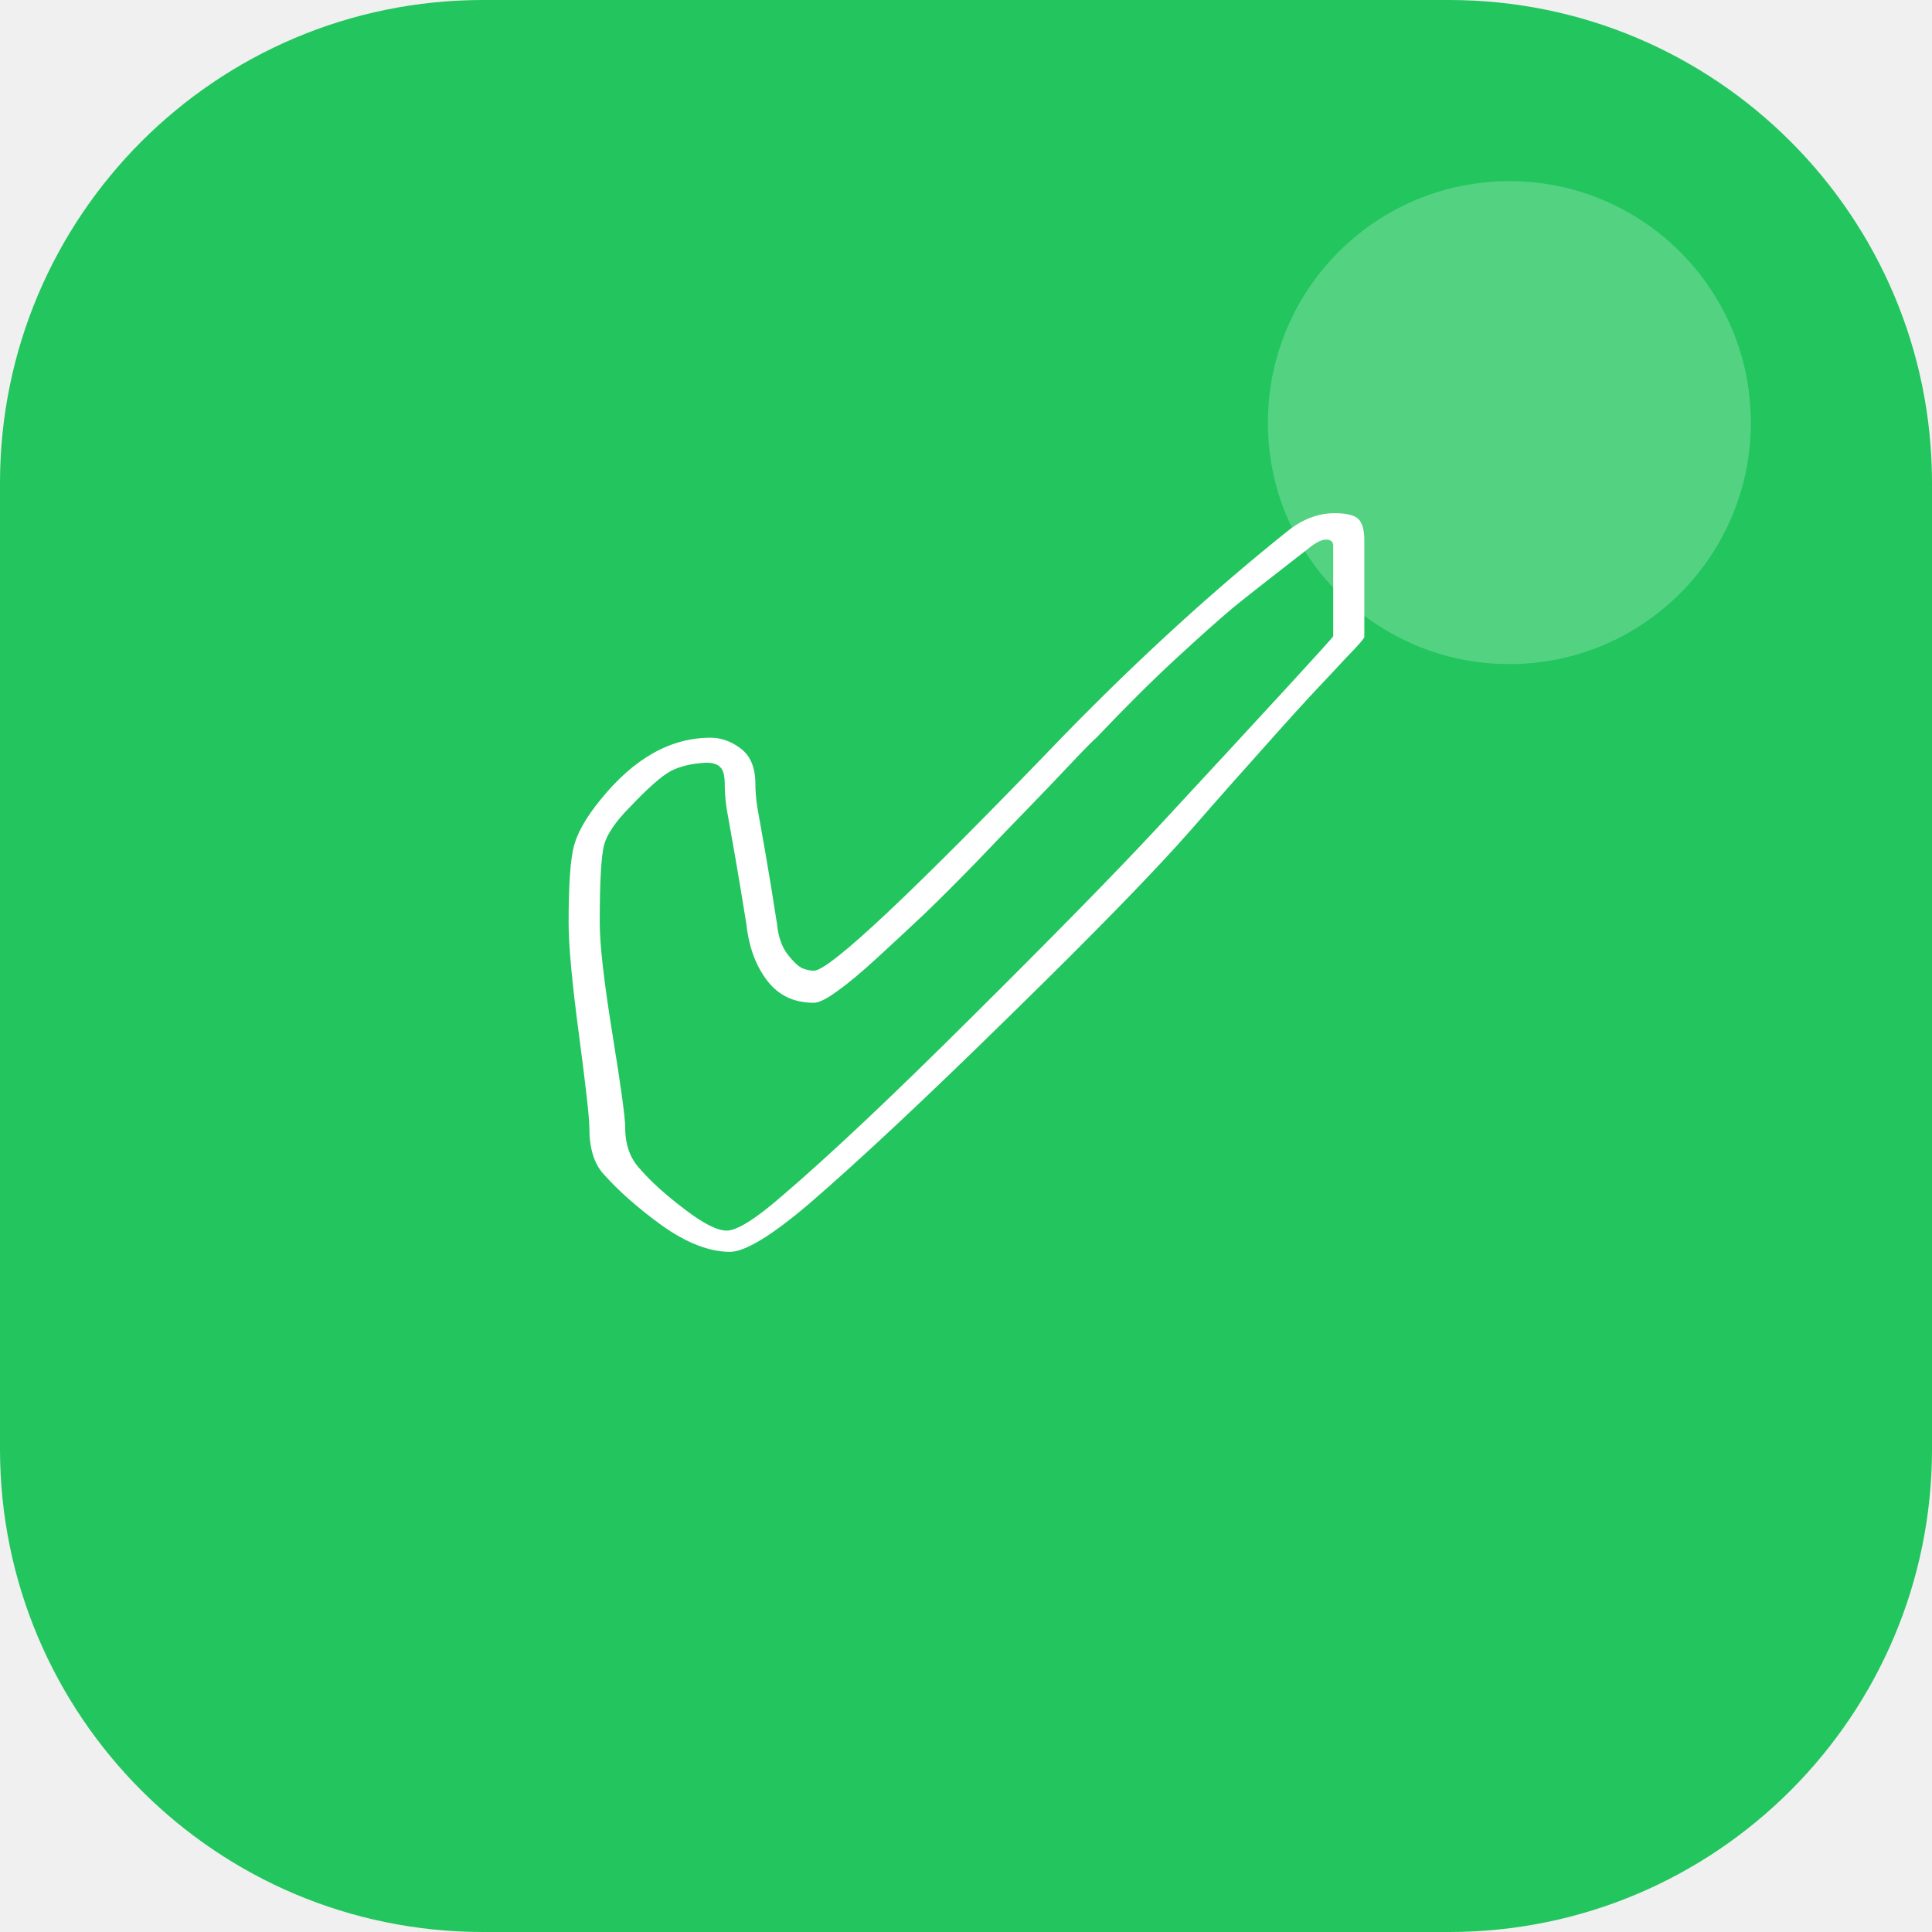
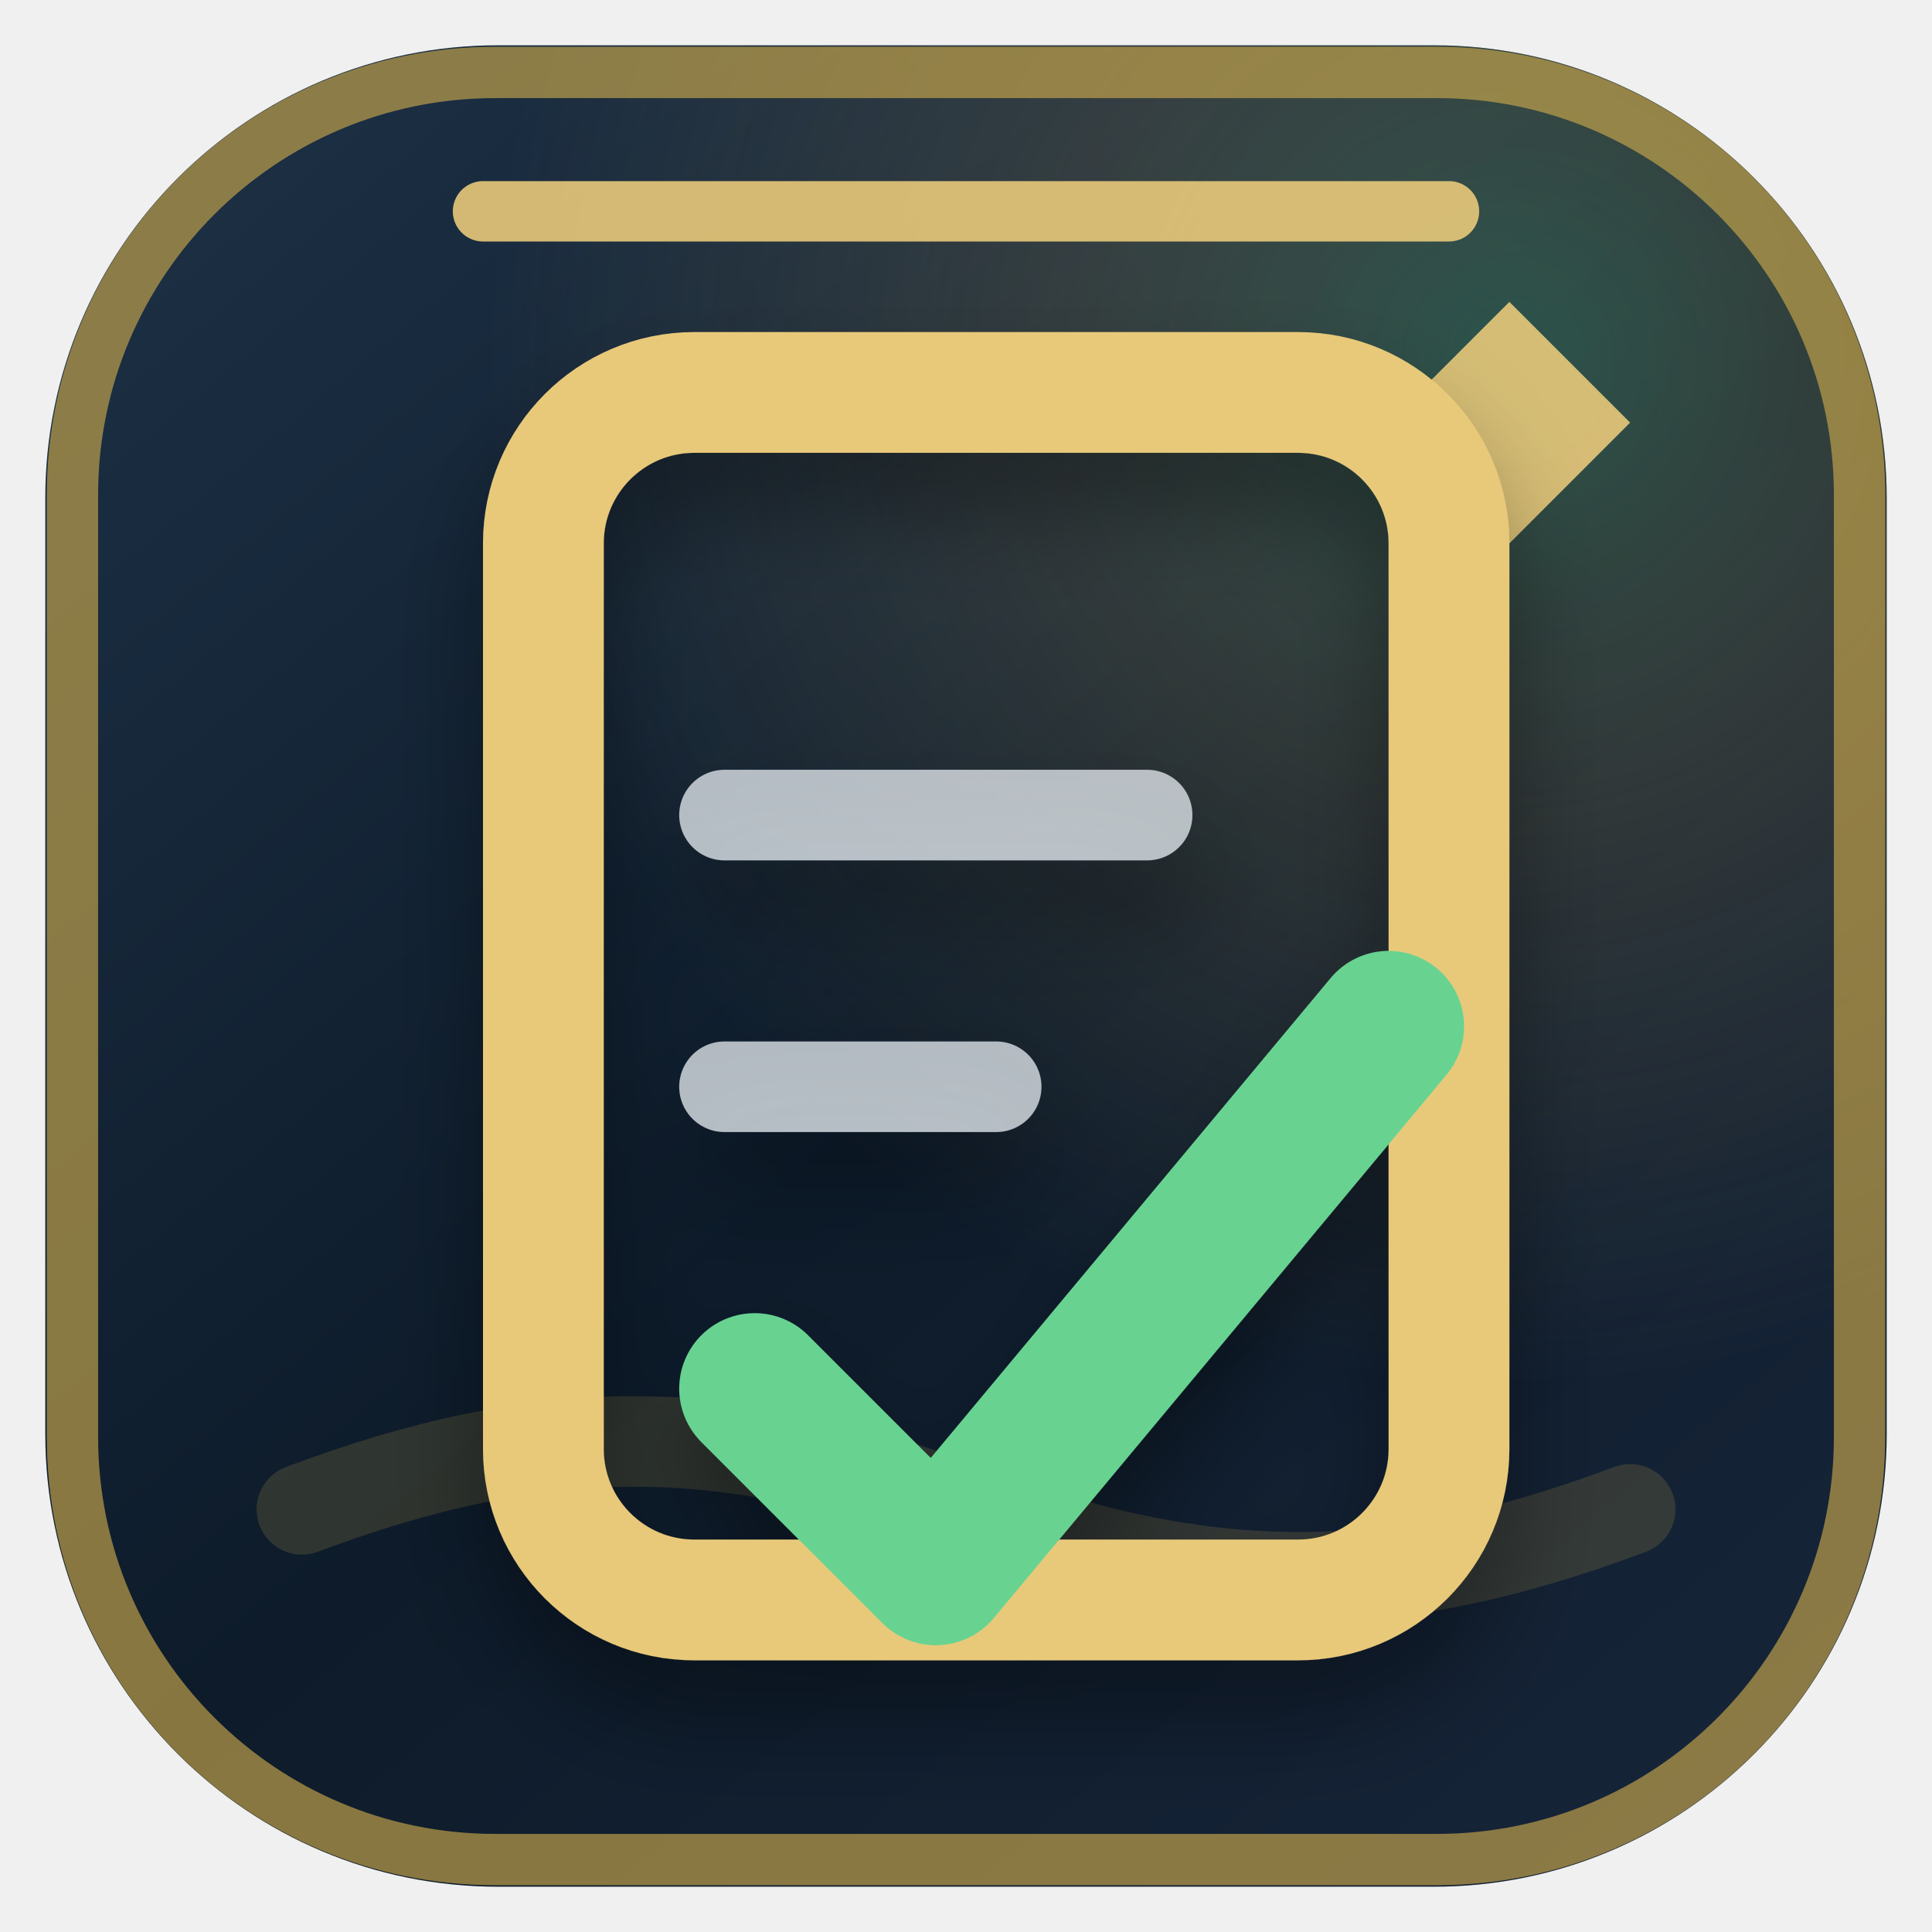
- <svg xmlns="http://www.w3.org/2000/svg" viewBox="0 0 64 64">
-   <rect width="64" height="64" rx="16" fill="#22c55e" />
-   <circle cx="50" cy="14" r="8" fill="rgba(255,255,255,.22)" />
-   <text x="32" y="41" text-anchor="middle" font-size="34" font-family="Arial, 'Segoe UI Emoji', 'Apple Color Emoji', sans-serif" fill="#fff">✅</text>
+ <svg xmlns="http://www.w3.org/2000/svg" viewBox="0 0 64 64" role="img" aria-label="Tarefas — símbolo BIF">
+   <defs>
+     <linearGradient id="bg" x1="10" y1="5" x2="56" y2="60" gradientUnits="userSpaceOnUse">
+       <stop offset="0" stop-color="#1b2e42" />
+       <stop offset="0.52" stop-color="#0d1b2a" />
+       <stop offset="1" stop-color="#162438" />
+     </linearGradient>
+     <radialGradient id="glow" cx="50" cy="12" r="34" gradientUnits="userSpaceOnUse">
+       <stop offset="0" stop-color="#68d391" stop-opacity="0.30" />
+       <stop offset="0.45" stop-color="#e8c97a" stop-opacity="0.15" />
+       <stop offset="1" stop-color="#e8c97a" stop-opacity="0" />
+     </radialGradient>
+     <filter id="soft" x="-20%" y="-20%" width="140%" height="140%">
+       <feDropShadow dx="0" dy="2" stdDeviation="1.6" flood-color="#000000" flood-opacity="0.35" />
+     </filter>
+   </defs>
+   <rect x="1.5" y="1.5" width="61" height="61" rx="15" fill="url(#bg)" />
+   <rect x="1.5" y="1.5" width="61" height="61" rx="15" fill="url(#glow)" />
+   <rect x="2.4" y="2.4" width="59.2" height="59.2" rx="14" fill="none" stroke="#c9a84c" stroke-opacity="0.65" stroke-width="1.7" />
+   <path d="M16 7h32" stroke="#e8c97a" stroke-opacity="0.9" stroke-width="2" stroke-linecap="round" />
+   <path d="M50 10l4 4-4 4-4-4z" fill="#e8c97a" fill-opacity="0.9" />
+   <path d="M10 50c8-3 14-3 22 0s14 3 22 0" fill="none" stroke="#c9a84c" stroke-opacity="0.18" stroke-width="3" stroke-linecap="round" />
+   <g filter="url(#soft)" stroke-linecap="round" stroke-linejoin="round">
+     <rect x="18" y="13" width="30" height="40" rx="5" fill="none" stroke="#e8c97a" stroke-width="4" />
+     <path d="M24 27h14M24 36h9" stroke="#e8edf3" stroke-opacity=".75" stroke-width="3" stroke-linecap="round" />
+     <path d="M25 46l6 6 15-18" fill="none" stroke="#68d391" stroke-width="5" stroke-linecap="round" stroke-linejoin="round" />
+   </g>
</svg>
